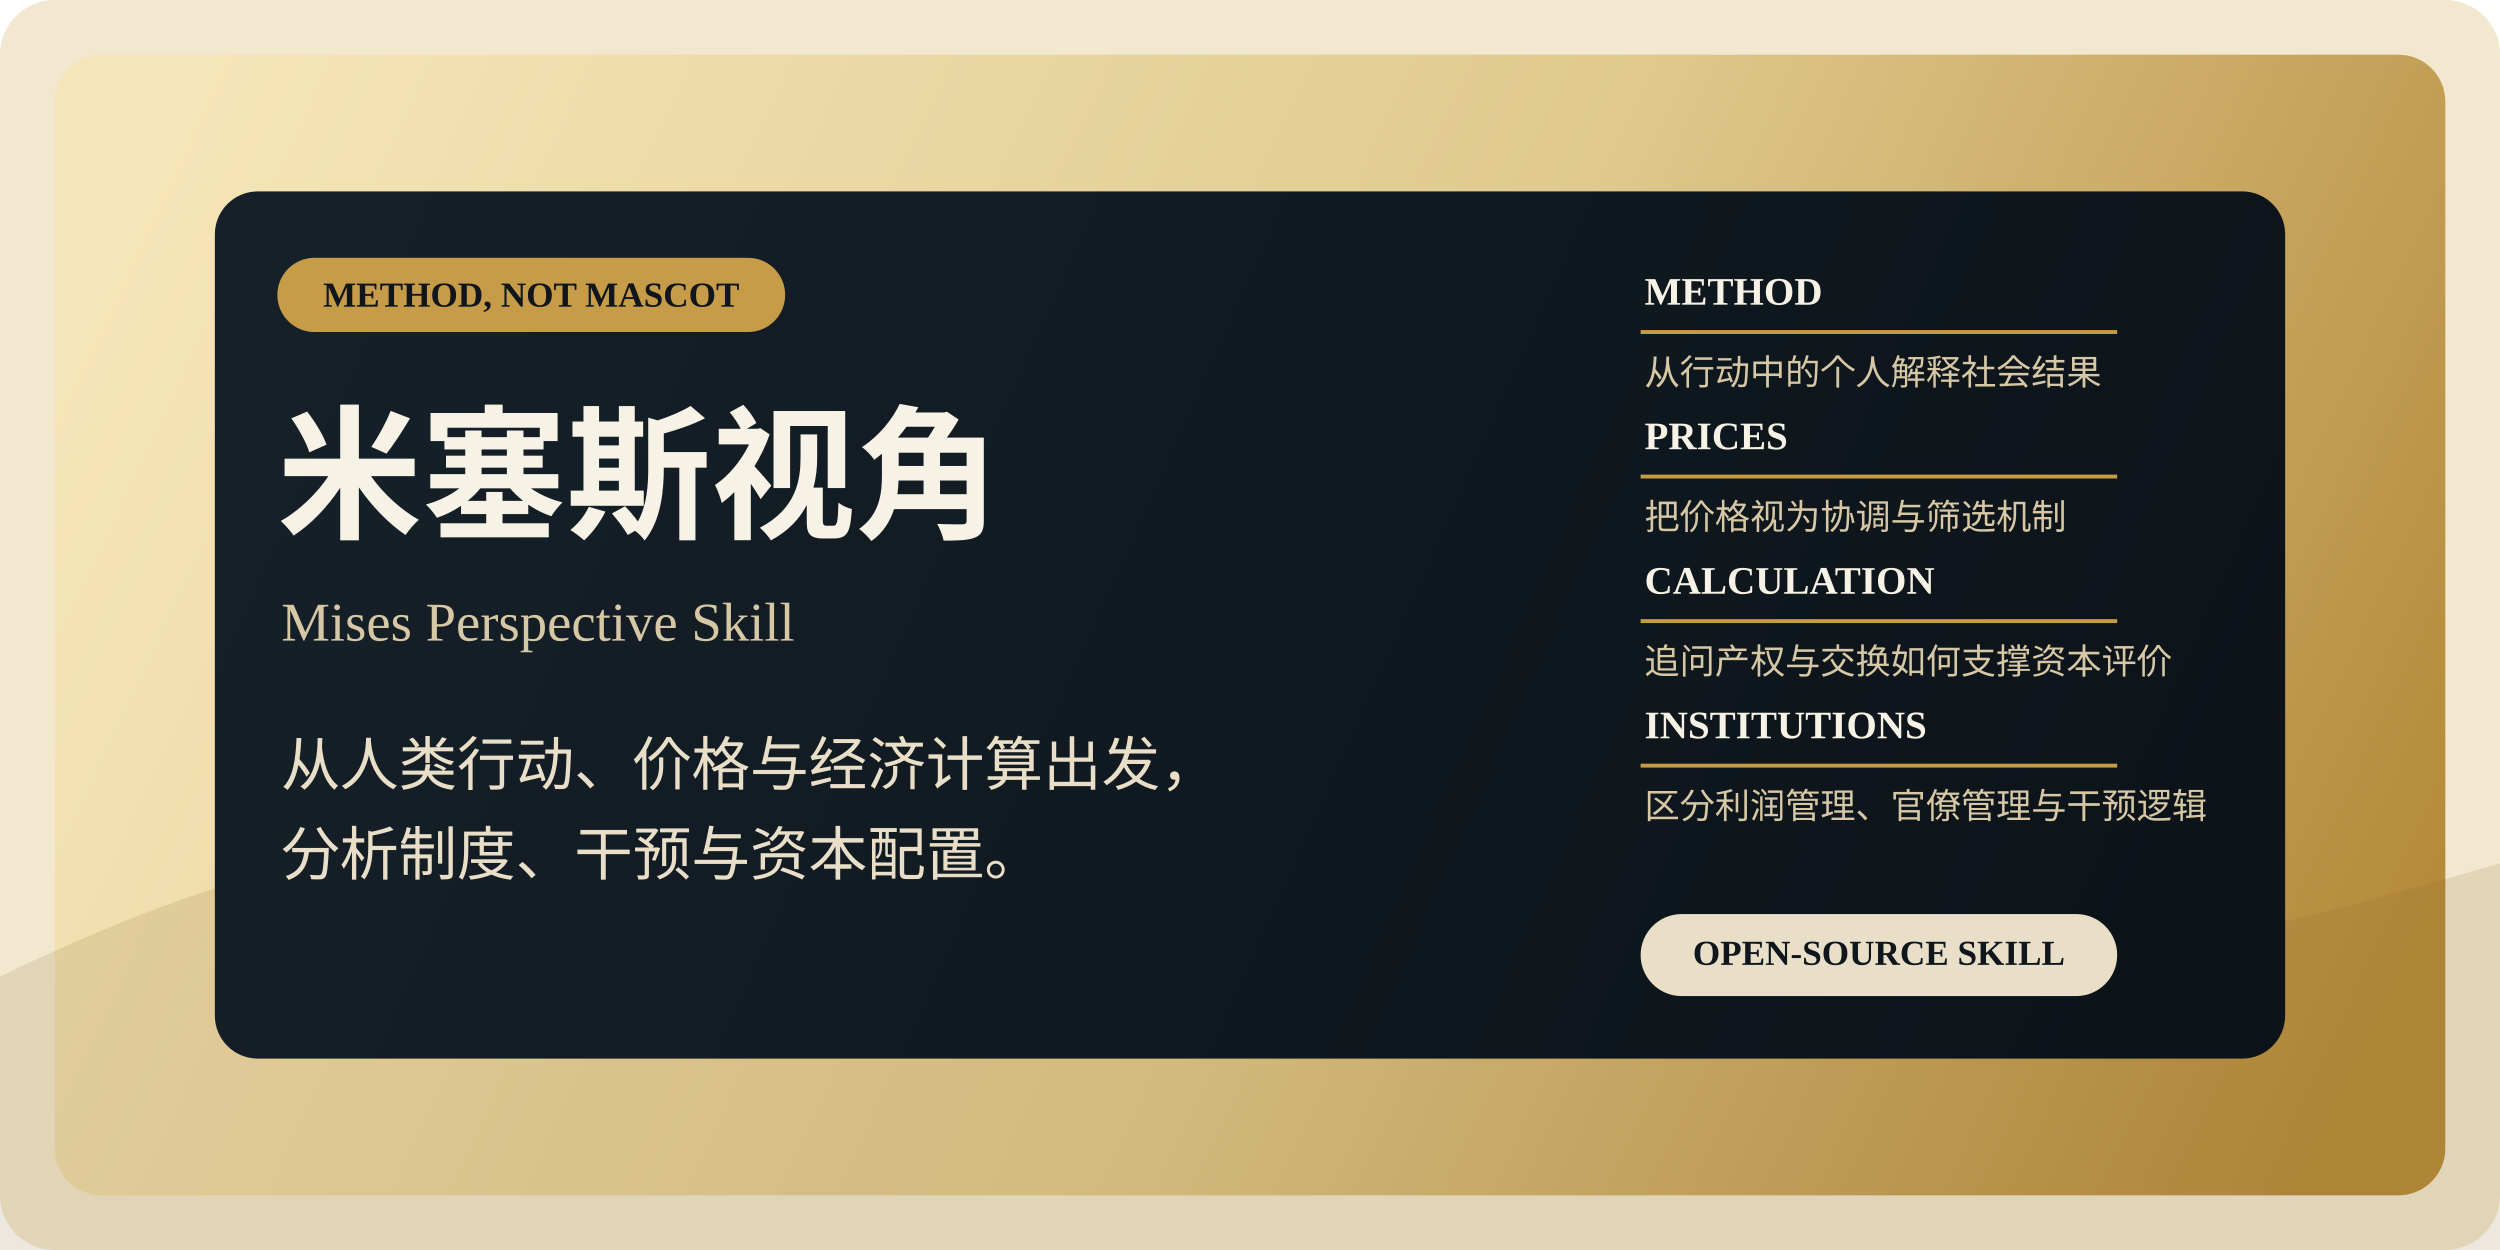
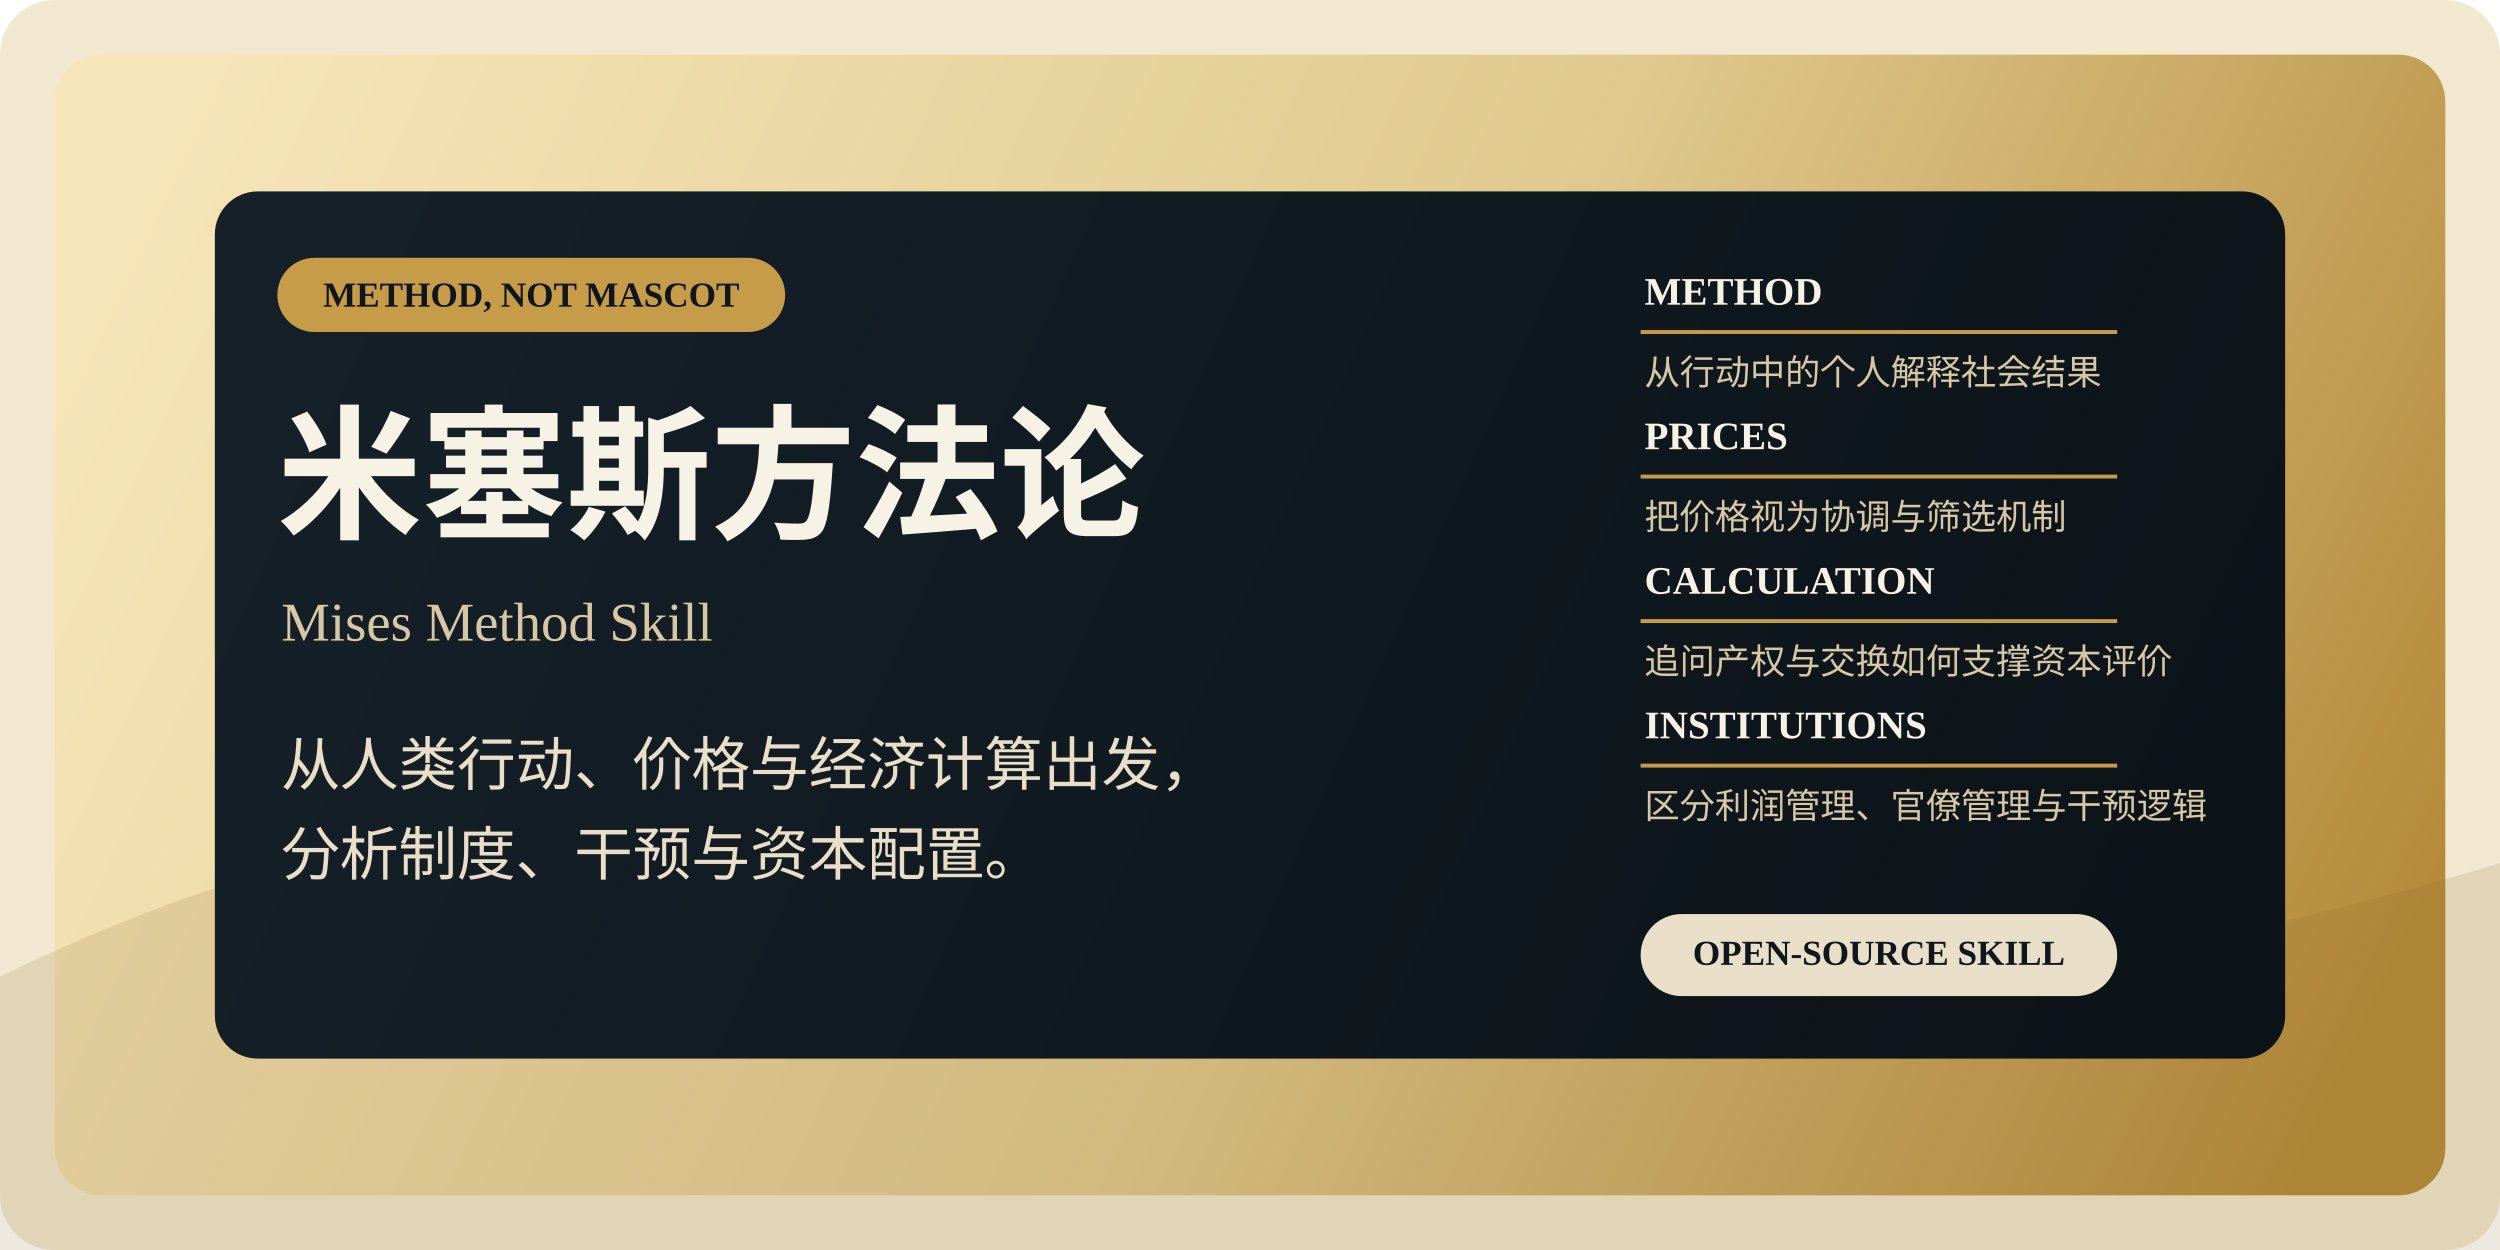
<svg xmlns="http://www.w3.org/2000/svg" width="1280" height="640" viewBox="0 0 1280 640" fill="none">
  <defs>
    <linearGradient id="bg" x1="84" y1="74" x2="1184" y2="592" gradientUnits="userSpaceOnUse">
      <stop stop-color="#F6E5B8" />
      <stop offset="0.55" stop-color="#DFC98E" />
      <stop offset="1" stop-color="#B58A3A" />
    </linearGradient>
    <linearGradient id="panel" x1="166" y1="126" x2="1086" y2="538" gradientUnits="userSpaceOnUse">
      <stop stop-color="#162028" />
      <stop offset="1" stop-color="#0C1319" />
    </linearGradient>
  </defs>
  <rect width="1280" height="640" rx="28" fill="#F2E7CF" />
  <rect x="28" y="28" width="1224" height="584" rx="24" fill="url(#bg)" />
  <path d="M0 500C165 420 295 405 486 438C702 476 826 577 1280 442V640H0V500Z" fill="#8B6A2B" fill-opacity="0.15" />
  <rect x="110" y="98" width="1060" height="444" rx="22" fill="url(#panel)" />
  <rect x="142" y="132" width="260" height="38" rx="19" fill="#C79C48" />
  <text x="272" y="157" text-anchor="middle" fill="#10161C" font-family="Georgia, 'Times New Roman', serif" font-size="18" font-weight="700">METHOD, NOT MASCOT</text>
-   <text x="142" y="270" fill="#F7F2E6" font-family="Georgia, 'Times New Roman', serif" font-size="74" font-weight="700">米塞斯视角</text>
-   <text x="144" y="328" fill="#D6C7A5" font-family="Georgia, 'Times New Roman', serif" font-size="28">Mises Perspective Skill</text>
+   <text x="142" y="270" fill="#F7F2E6" font-family="Georgia, 'Times New Roman', serif" font-size="74" font-weight="700">米塞斯方法论</text>
+   <text x="144" y="328" fill="#D6C7A5" font-family="Georgia, 'Times New Roman', serif" font-size="28">Mises Method Skill</text>
  <text x="144" y="402" fill="#E9DFC8" font-family="Georgia, 'Times New Roman', serif" font-size="30">从人类行动、价格与经济计算出发，</text>
  <text x="144" y="448" fill="#E9DFC8" font-family="Georgia, 'Times New Roman', serif" font-size="30">分析制度、干预与资本配置。</text>
  <line x1="840" y1="170" x2="1084" y2="170" stroke="#C79C48" stroke-width="2" />
  <line x1="840" y1="244" x2="1084" y2="244" stroke="#C79C48" stroke-width="2" />
  <line x1="840" y1="318" x2="1084" y2="318" stroke="#C79C48" stroke-width="2" />
  <line x1="840" y1="392" x2="1084" y2="392" stroke="#C79C48" stroke-width="2" />
  <text x="842" y="156" fill="#F7F2E6" font-family="Georgia, 'Times New Roman', serif" font-size="20" font-weight="700">METHOD</text>
  <text x="842" y="230" fill="#F7F2E6" font-family="Georgia, 'Times New Roman', serif" font-size="20" font-weight="700">PRICES</text>
  <text x="842" y="304" fill="#F7F2E6" font-family="Georgia, 'Times New Roman', serif" font-size="20" font-weight="700">CALCULATION</text>
  <text x="842" y="378" fill="#F7F2E6" font-family="Georgia, 'Times New Roman', serif" font-size="20" font-weight="700">INSTITUTIONS</text>
  <text x="842" y="197" fill="#D6C7A5" font-family="Georgia, 'Times New Roman', serif" font-size="18">从行动中的个人解释社会结果</text>
  <text x="842" y="271" fill="#D6C7A5" font-family="Georgia, 'Times New Roman', serif" font-size="18">把价格视为协调与筛选机制</text>
  <text x="842" y="345" fill="#D6C7A5" font-family="Georgia, 'Times New Roman', serif" font-size="18">追问产权与交换如何支撑资本评价</text>
  <text x="842" y="419" fill="#D6C7A5" font-family="Georgia, 'Times New Roman', serif" font-size="18">区分利润管理、官僚管理与干预逻辑</text>
  <rect x="840" y="468" width="244" height="42" rx="21" fill="#E9DFC8" />
  <text x="962" y="494" text-anchor="middle" fill="#0F171D" font-family="Georgia, 'Times New Roman', serif" font-size="18" font-weight="700">OPEN-SOURCE SKILL</text>
</svg>
